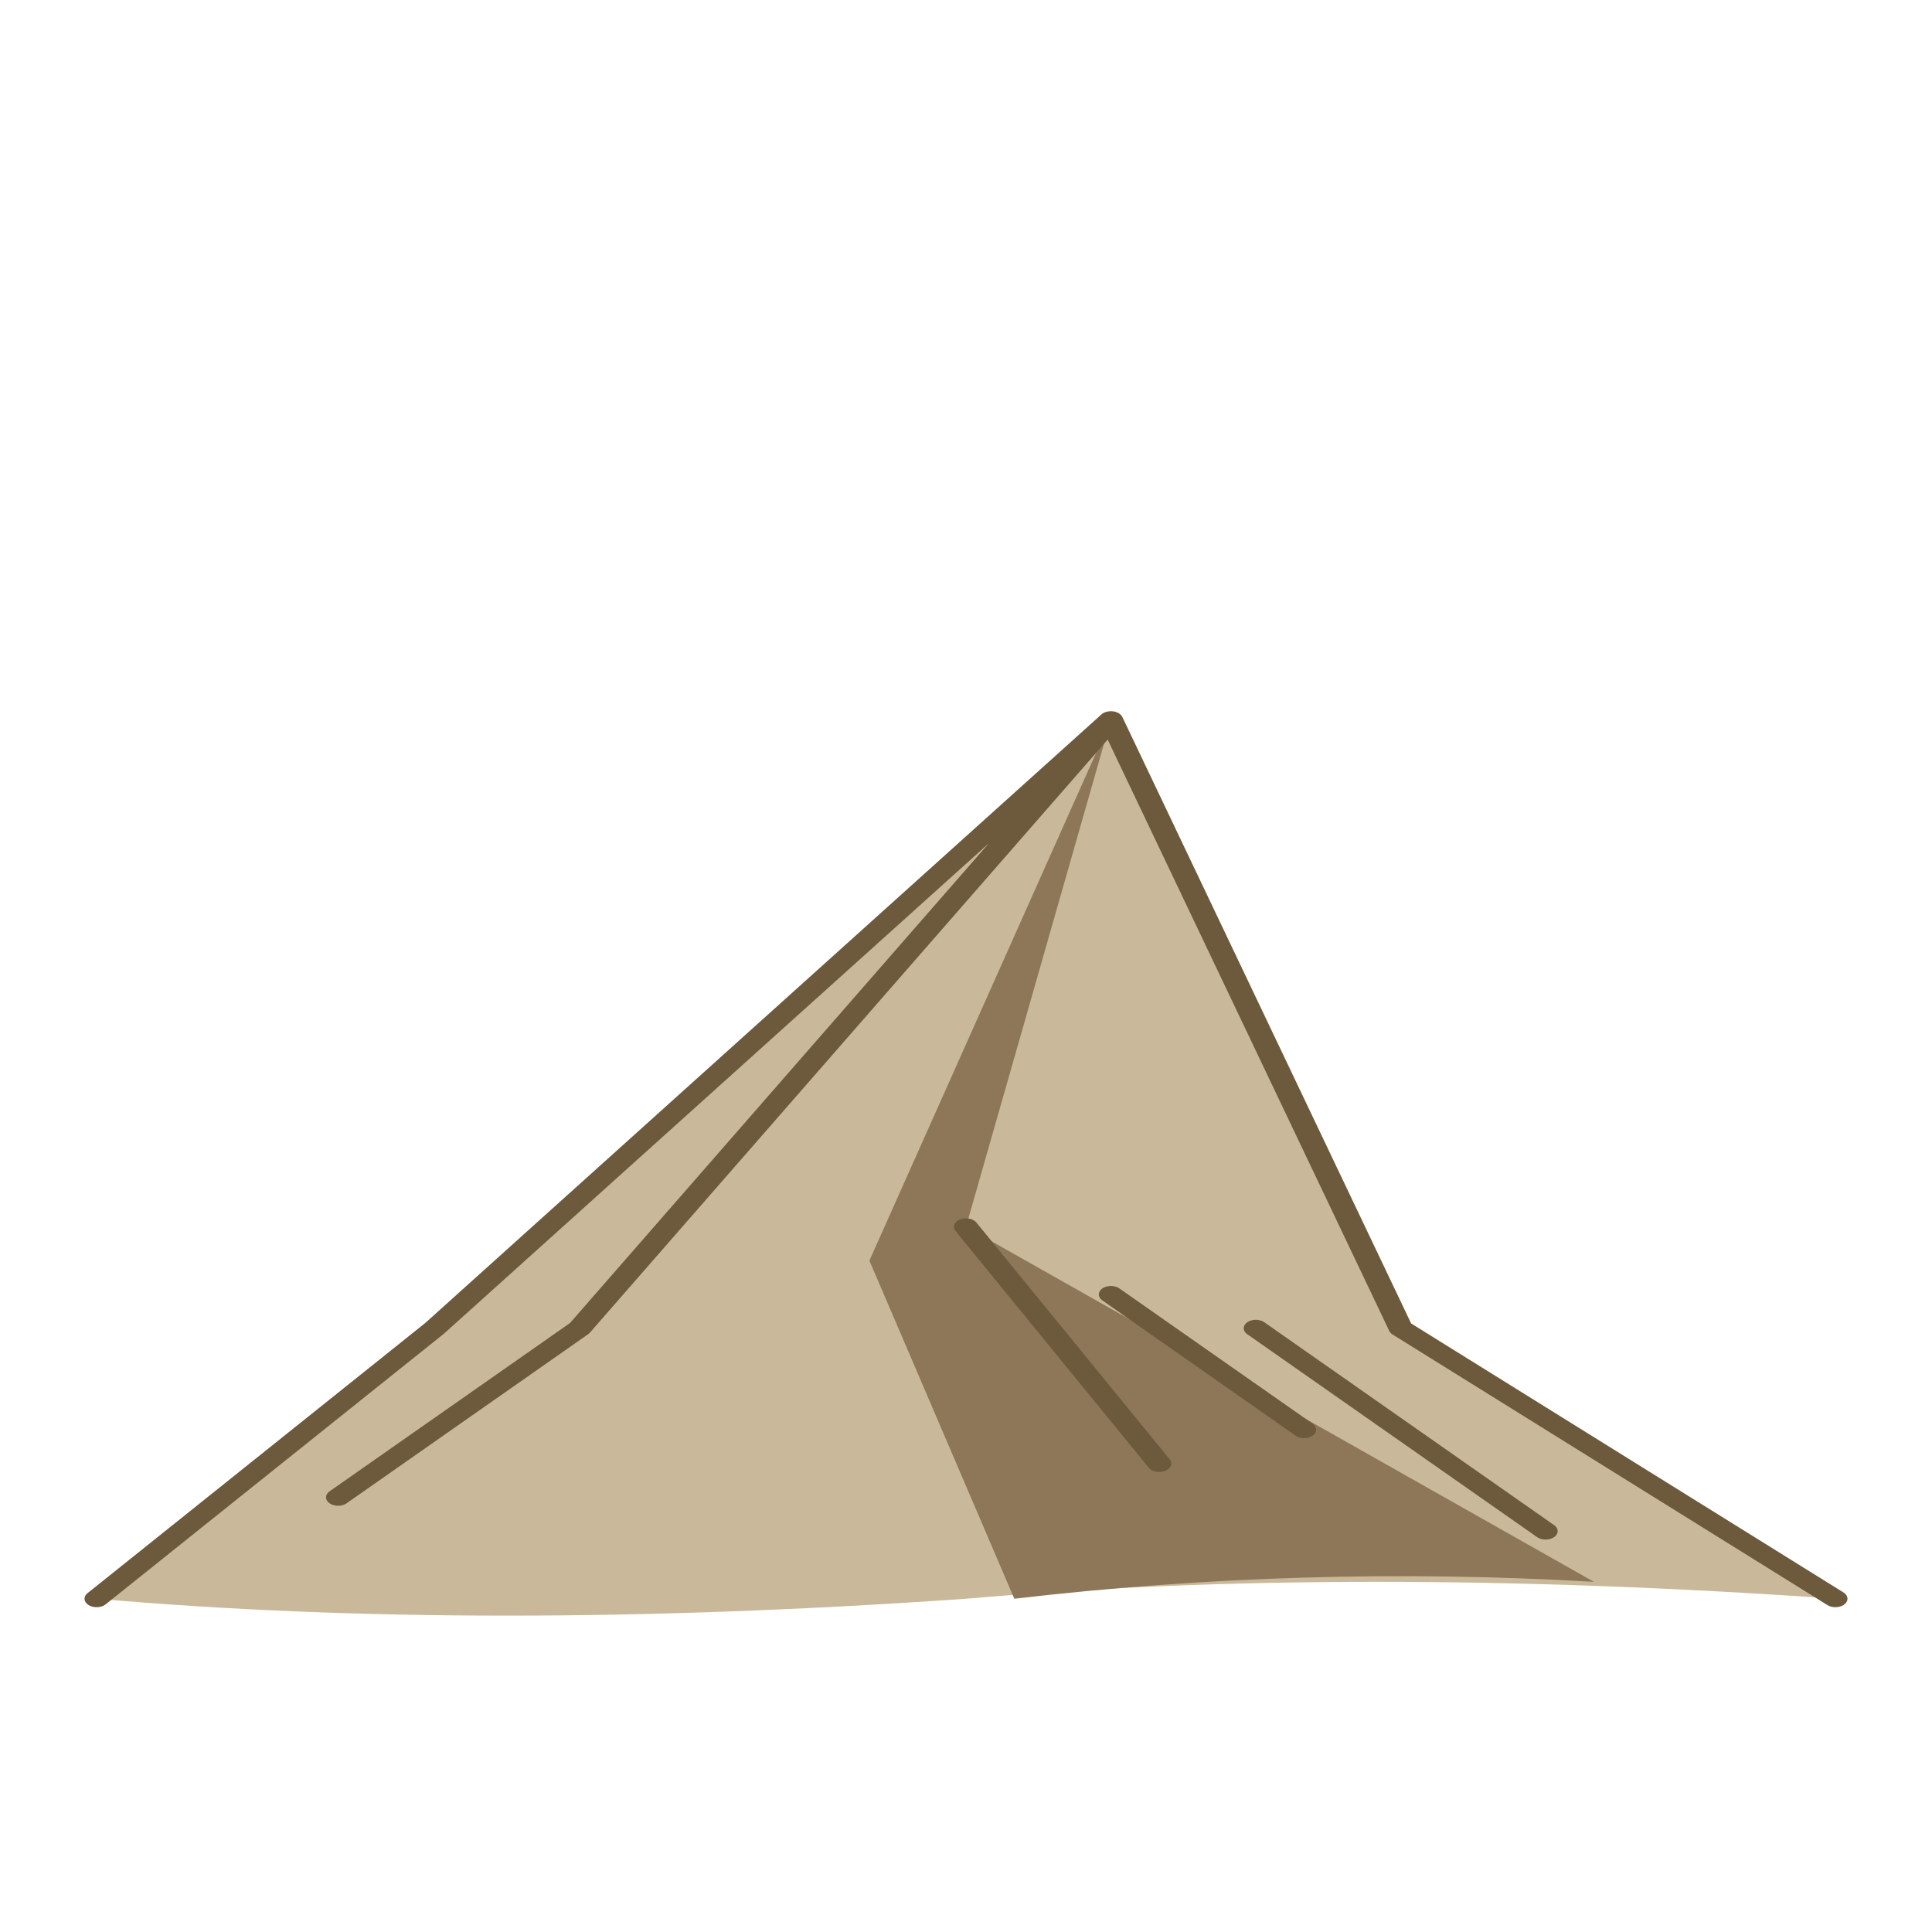
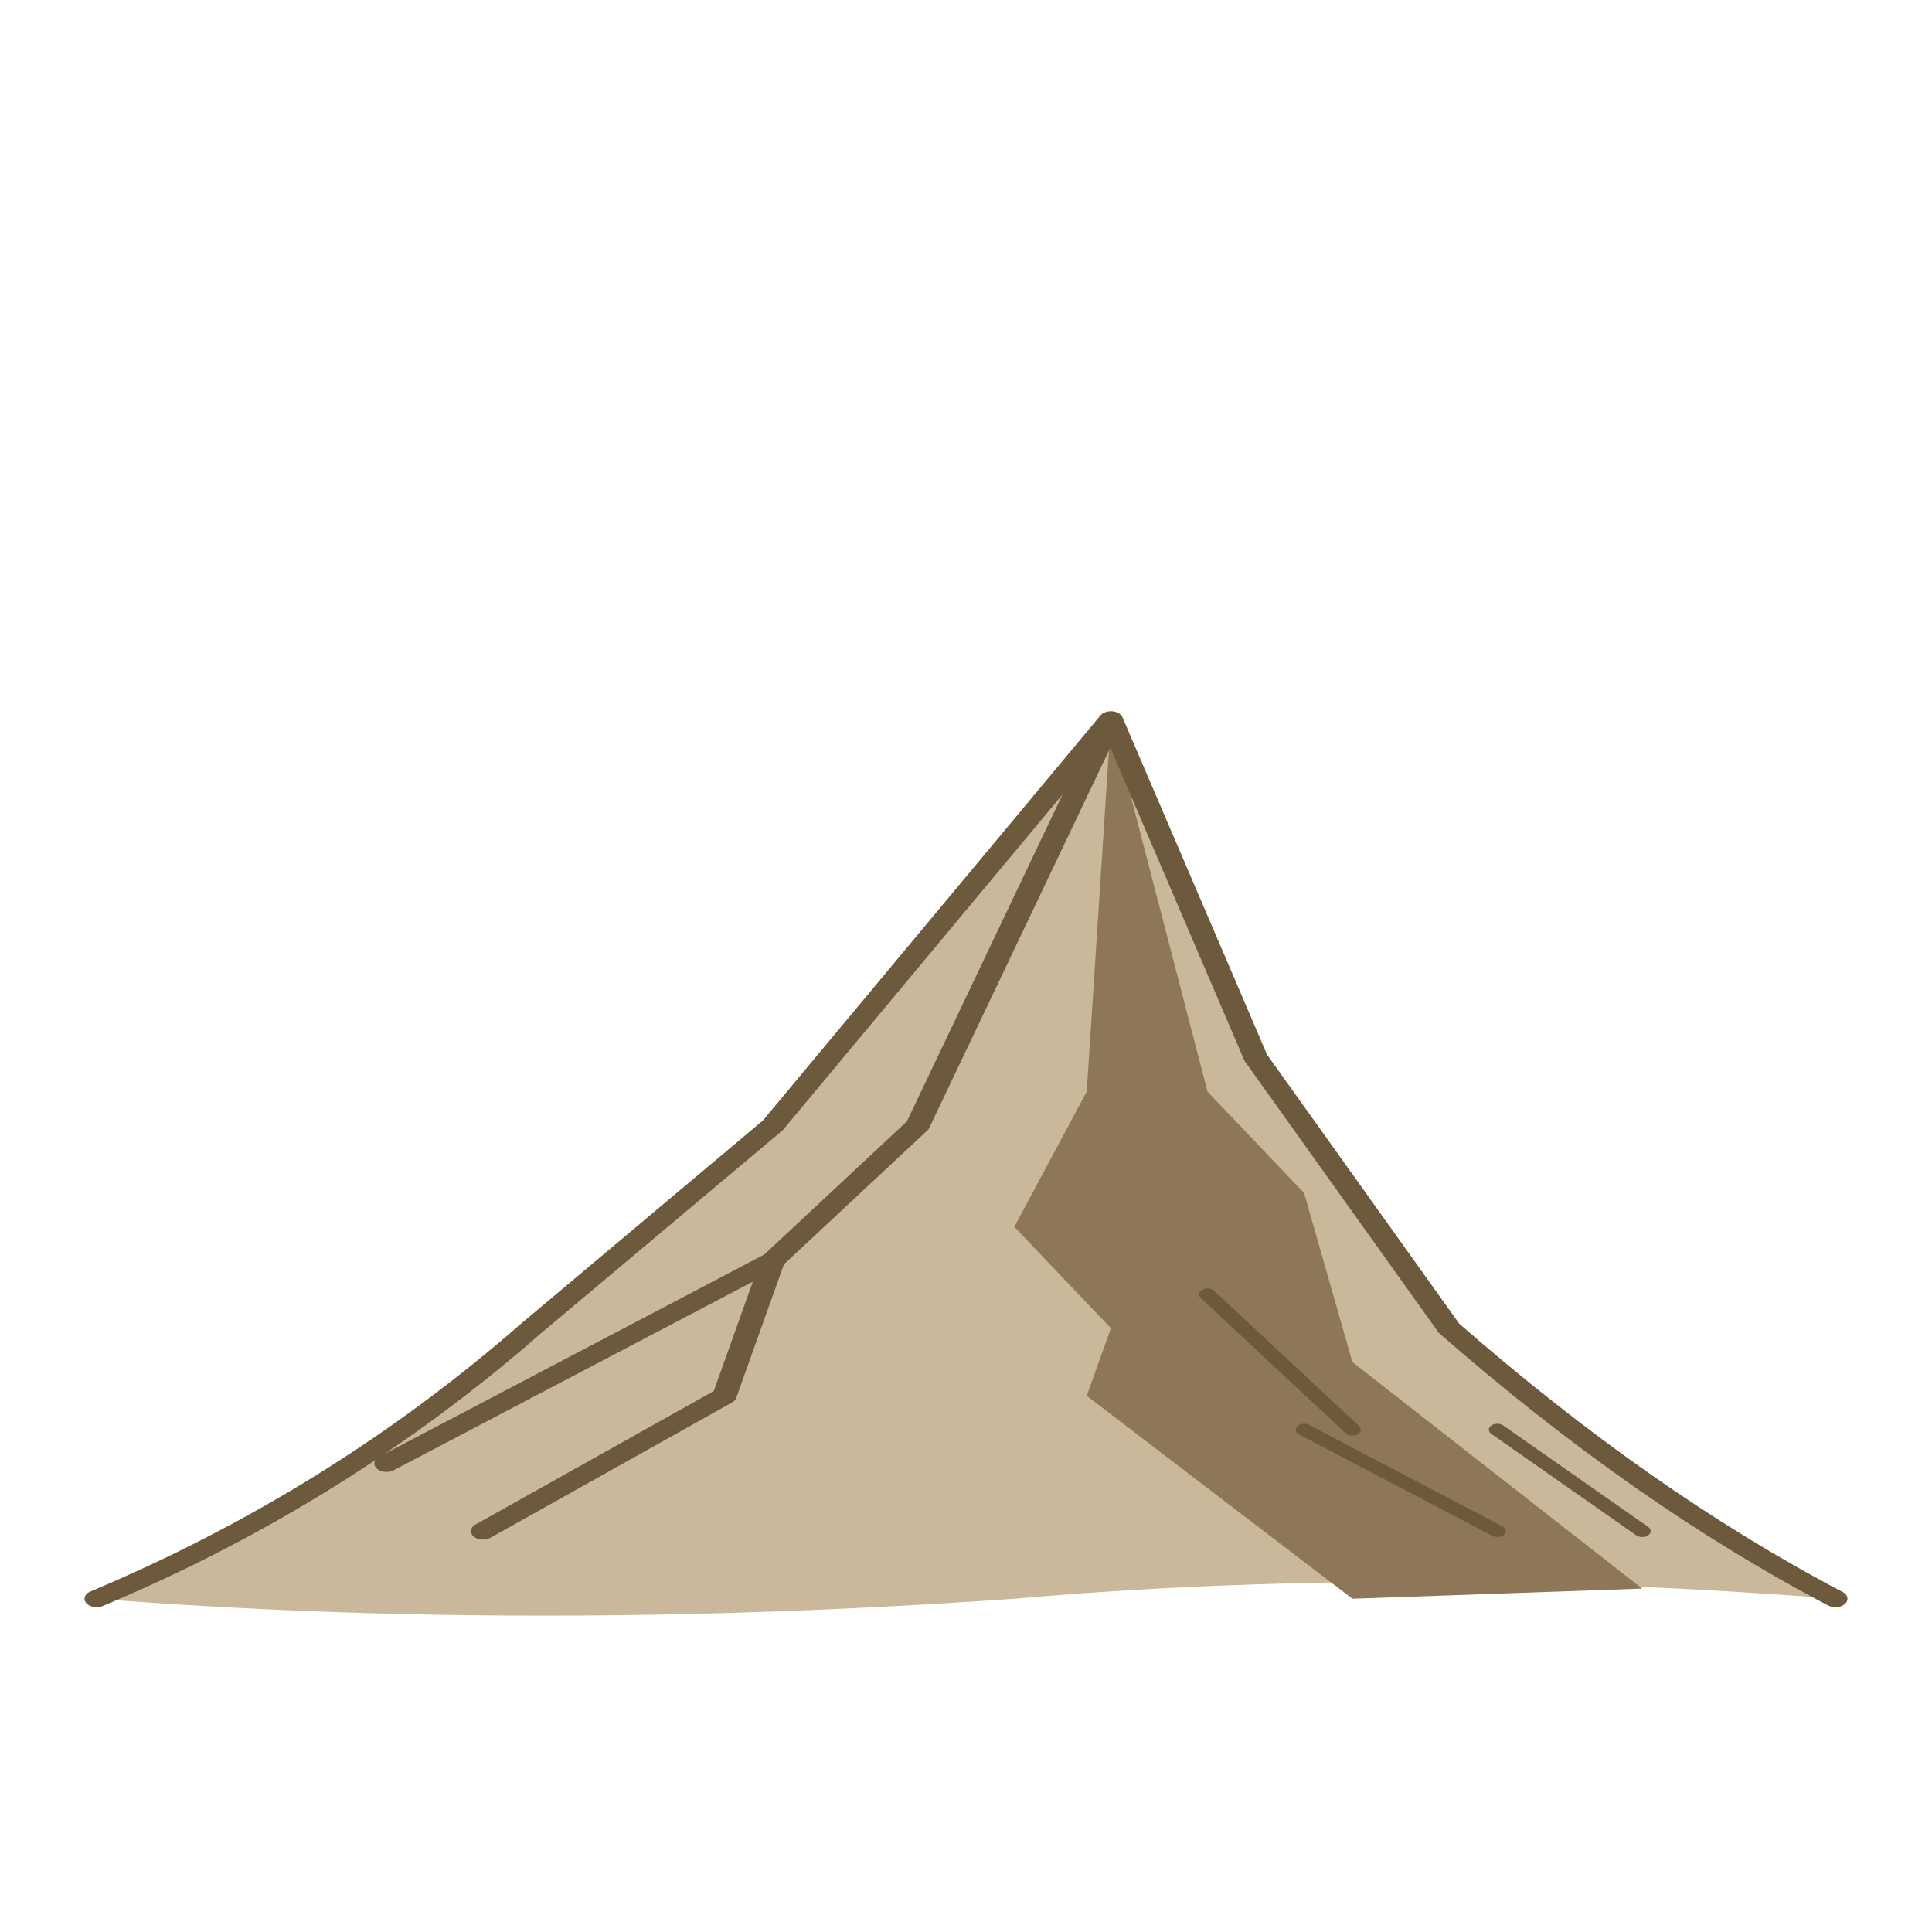
<svg xmlns="http://www.w3.org/2000/svg" viewBox="0 0 40 40">
-   <g transform="translate(0 10) scale(1 .7)" stroke="#6d5a3d" stroke-width=".65" stroke-linecap="round" stroke-linejoin="round">
-     <path d="M2 33L9 25L23 7L29 25L38 33Q28 32 20 33Q10 34 2 33Z" fill="#c9b99a" stroke="none" />
-     <path d="M23 7L20 22L33 32.5Q27 32 21 33L18 23Z" fill="#8d7758" stroke="none" />
-     <path d="M2 33L9 25L23 7L29 25L38 33M23 7L12 25L7 30M20 22L24 29M23 24L27 28M26 25L32 31" fill="none" stroke-width=".5" />
+   <g transform="translate(0 10) scale(1 .7)" stroke="#6d5a3d" stroke-width=".55" stroke-linecap="round" stroke-linejoin="round">
+     <path d="M2 33Q7 30 11 25L16 19L23 7L26 17L30 25Q34 30 38 33Q29 32 21 33Q11 34 2 33Z" fill="#c9b99a" stroke="none" />
+     <path d="M23 7L22.5 18L21 22L23 25L22.5 27L28 33L34 32.7L28 26L27 21L25 18Z" fill="#8d7758" stroke="none" />
+     <path d="M2 33Q7 30 11 25L16 19L23 7L26 17L30 25Q34 30 38 33M23 7L19 19L16 23L15 27L10 31M16 23L12 26L8 29" fill="none" stroke-width=".5" />
+     <path d="M25 24L28 28M27 28L31 31M31 28L34 31" fill="none" stroke-width=".35" />
  </g>
</svg>
